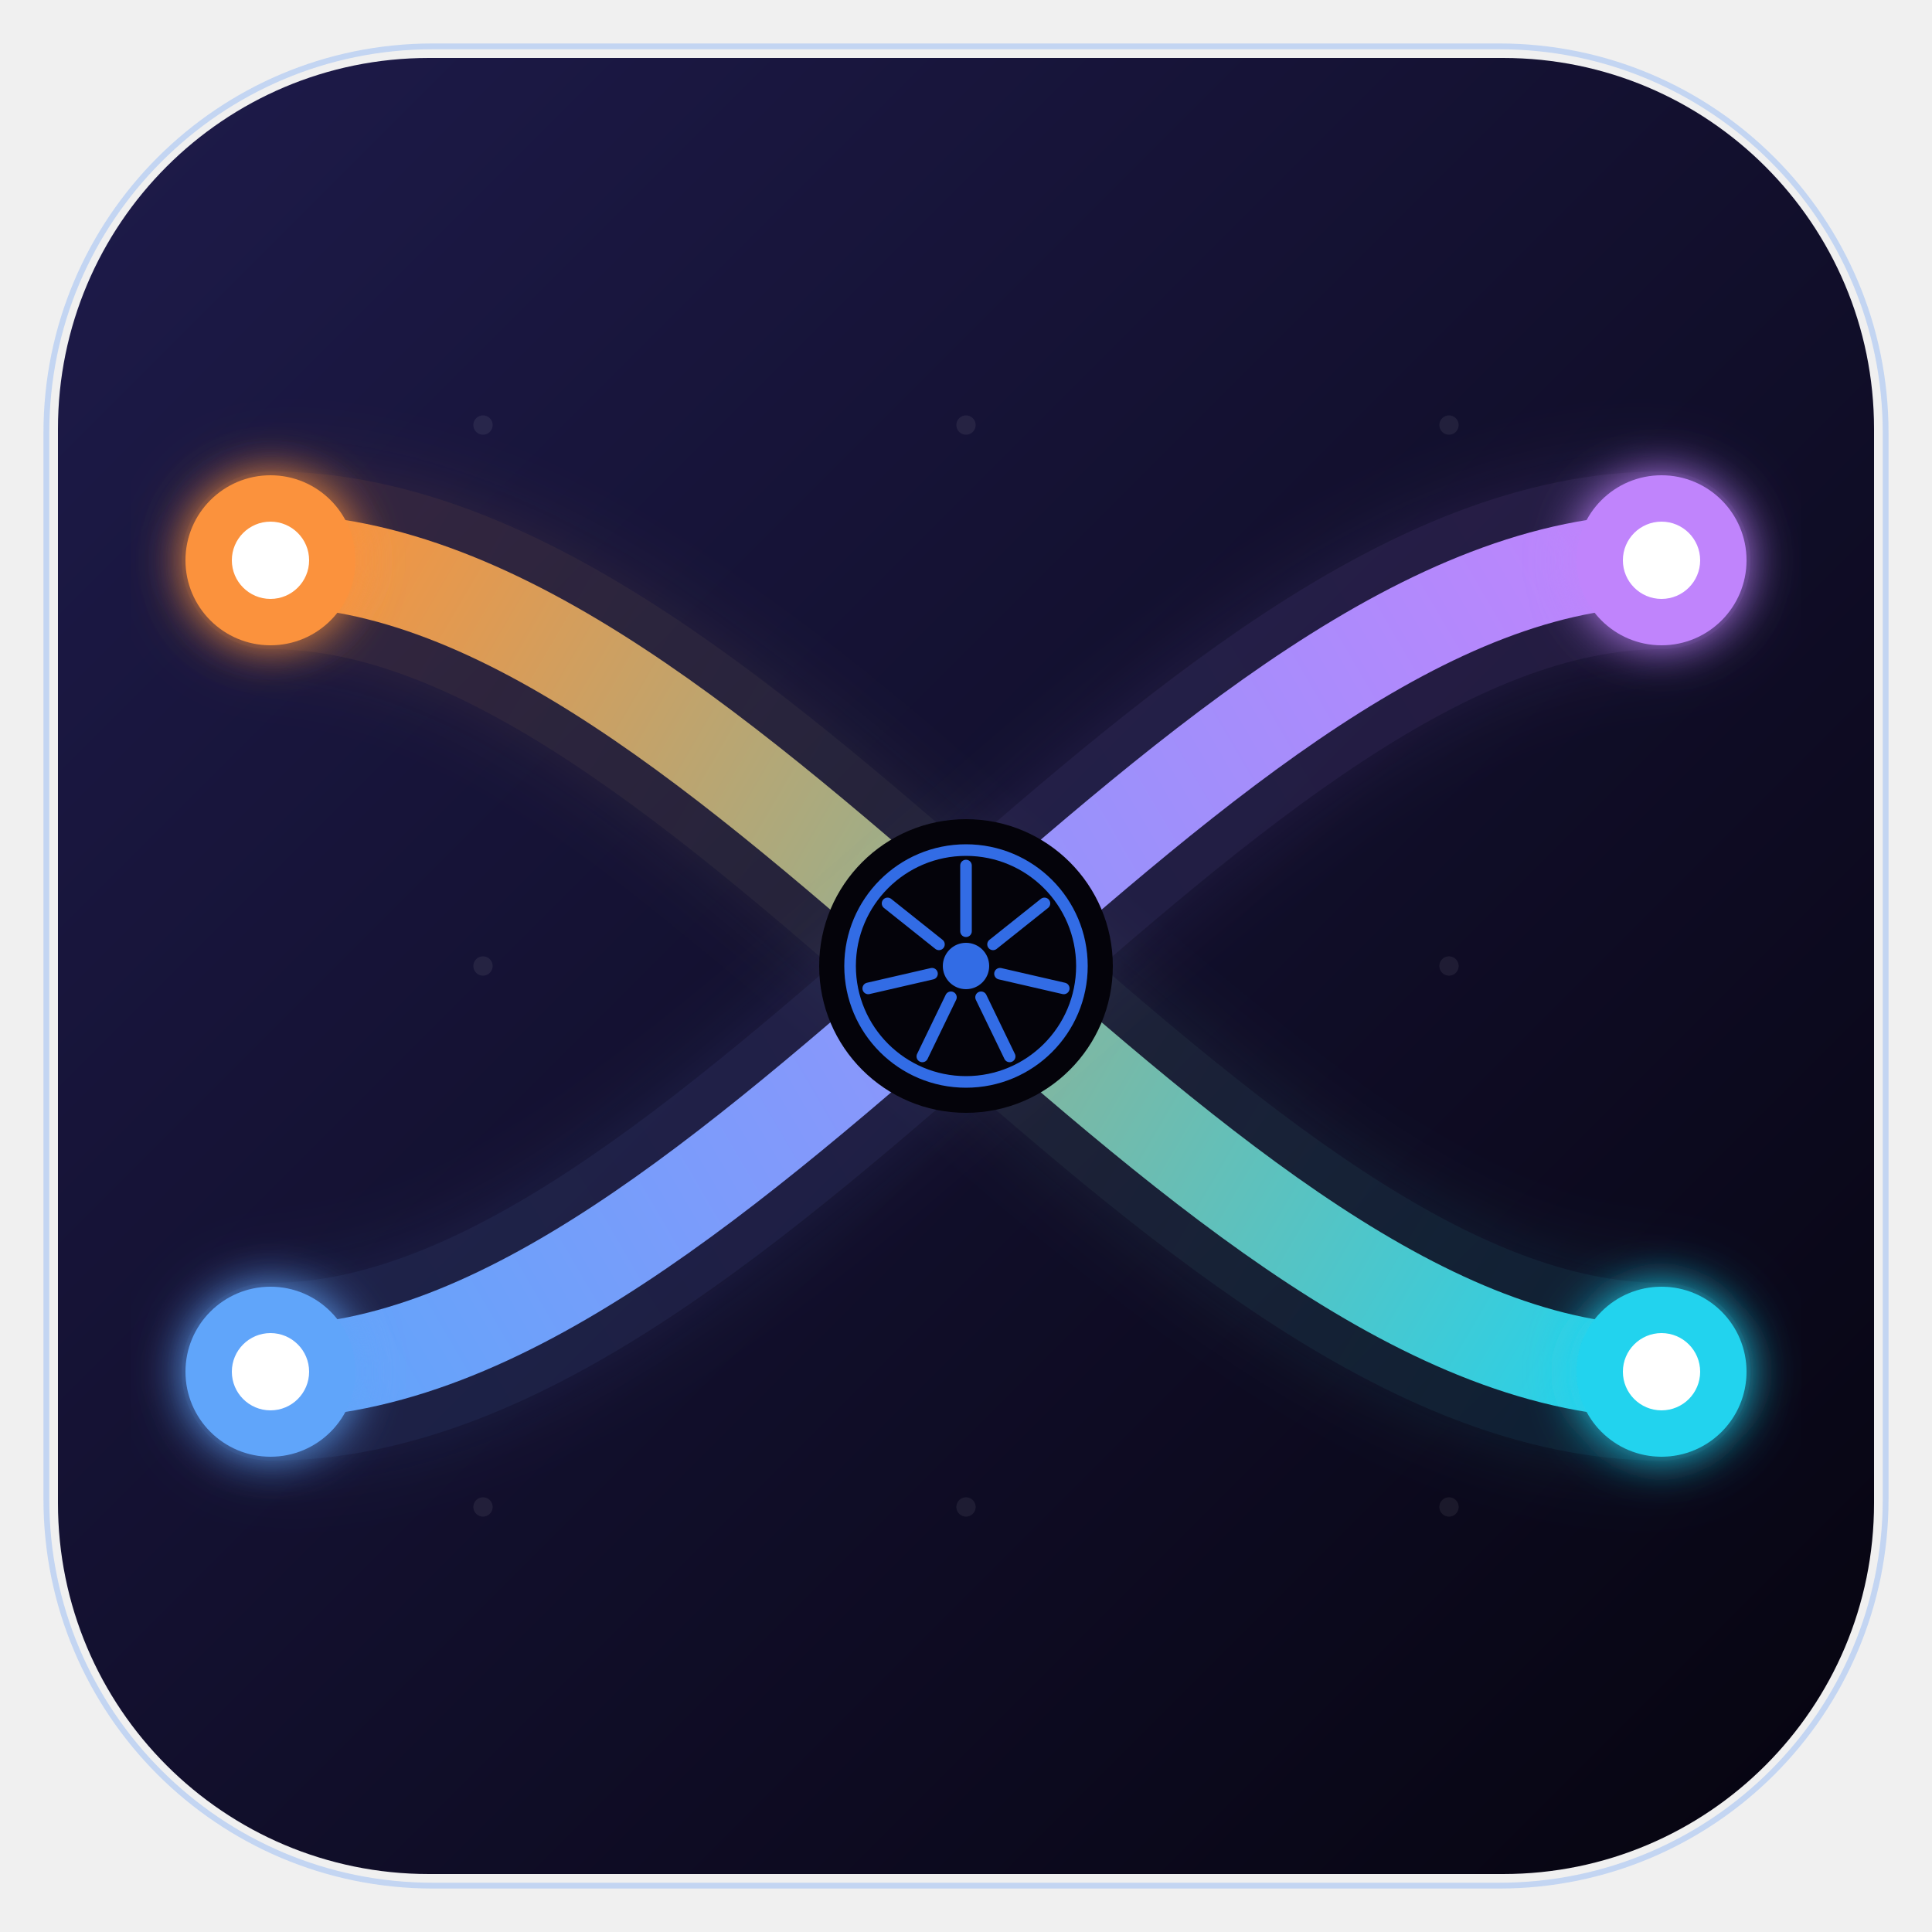
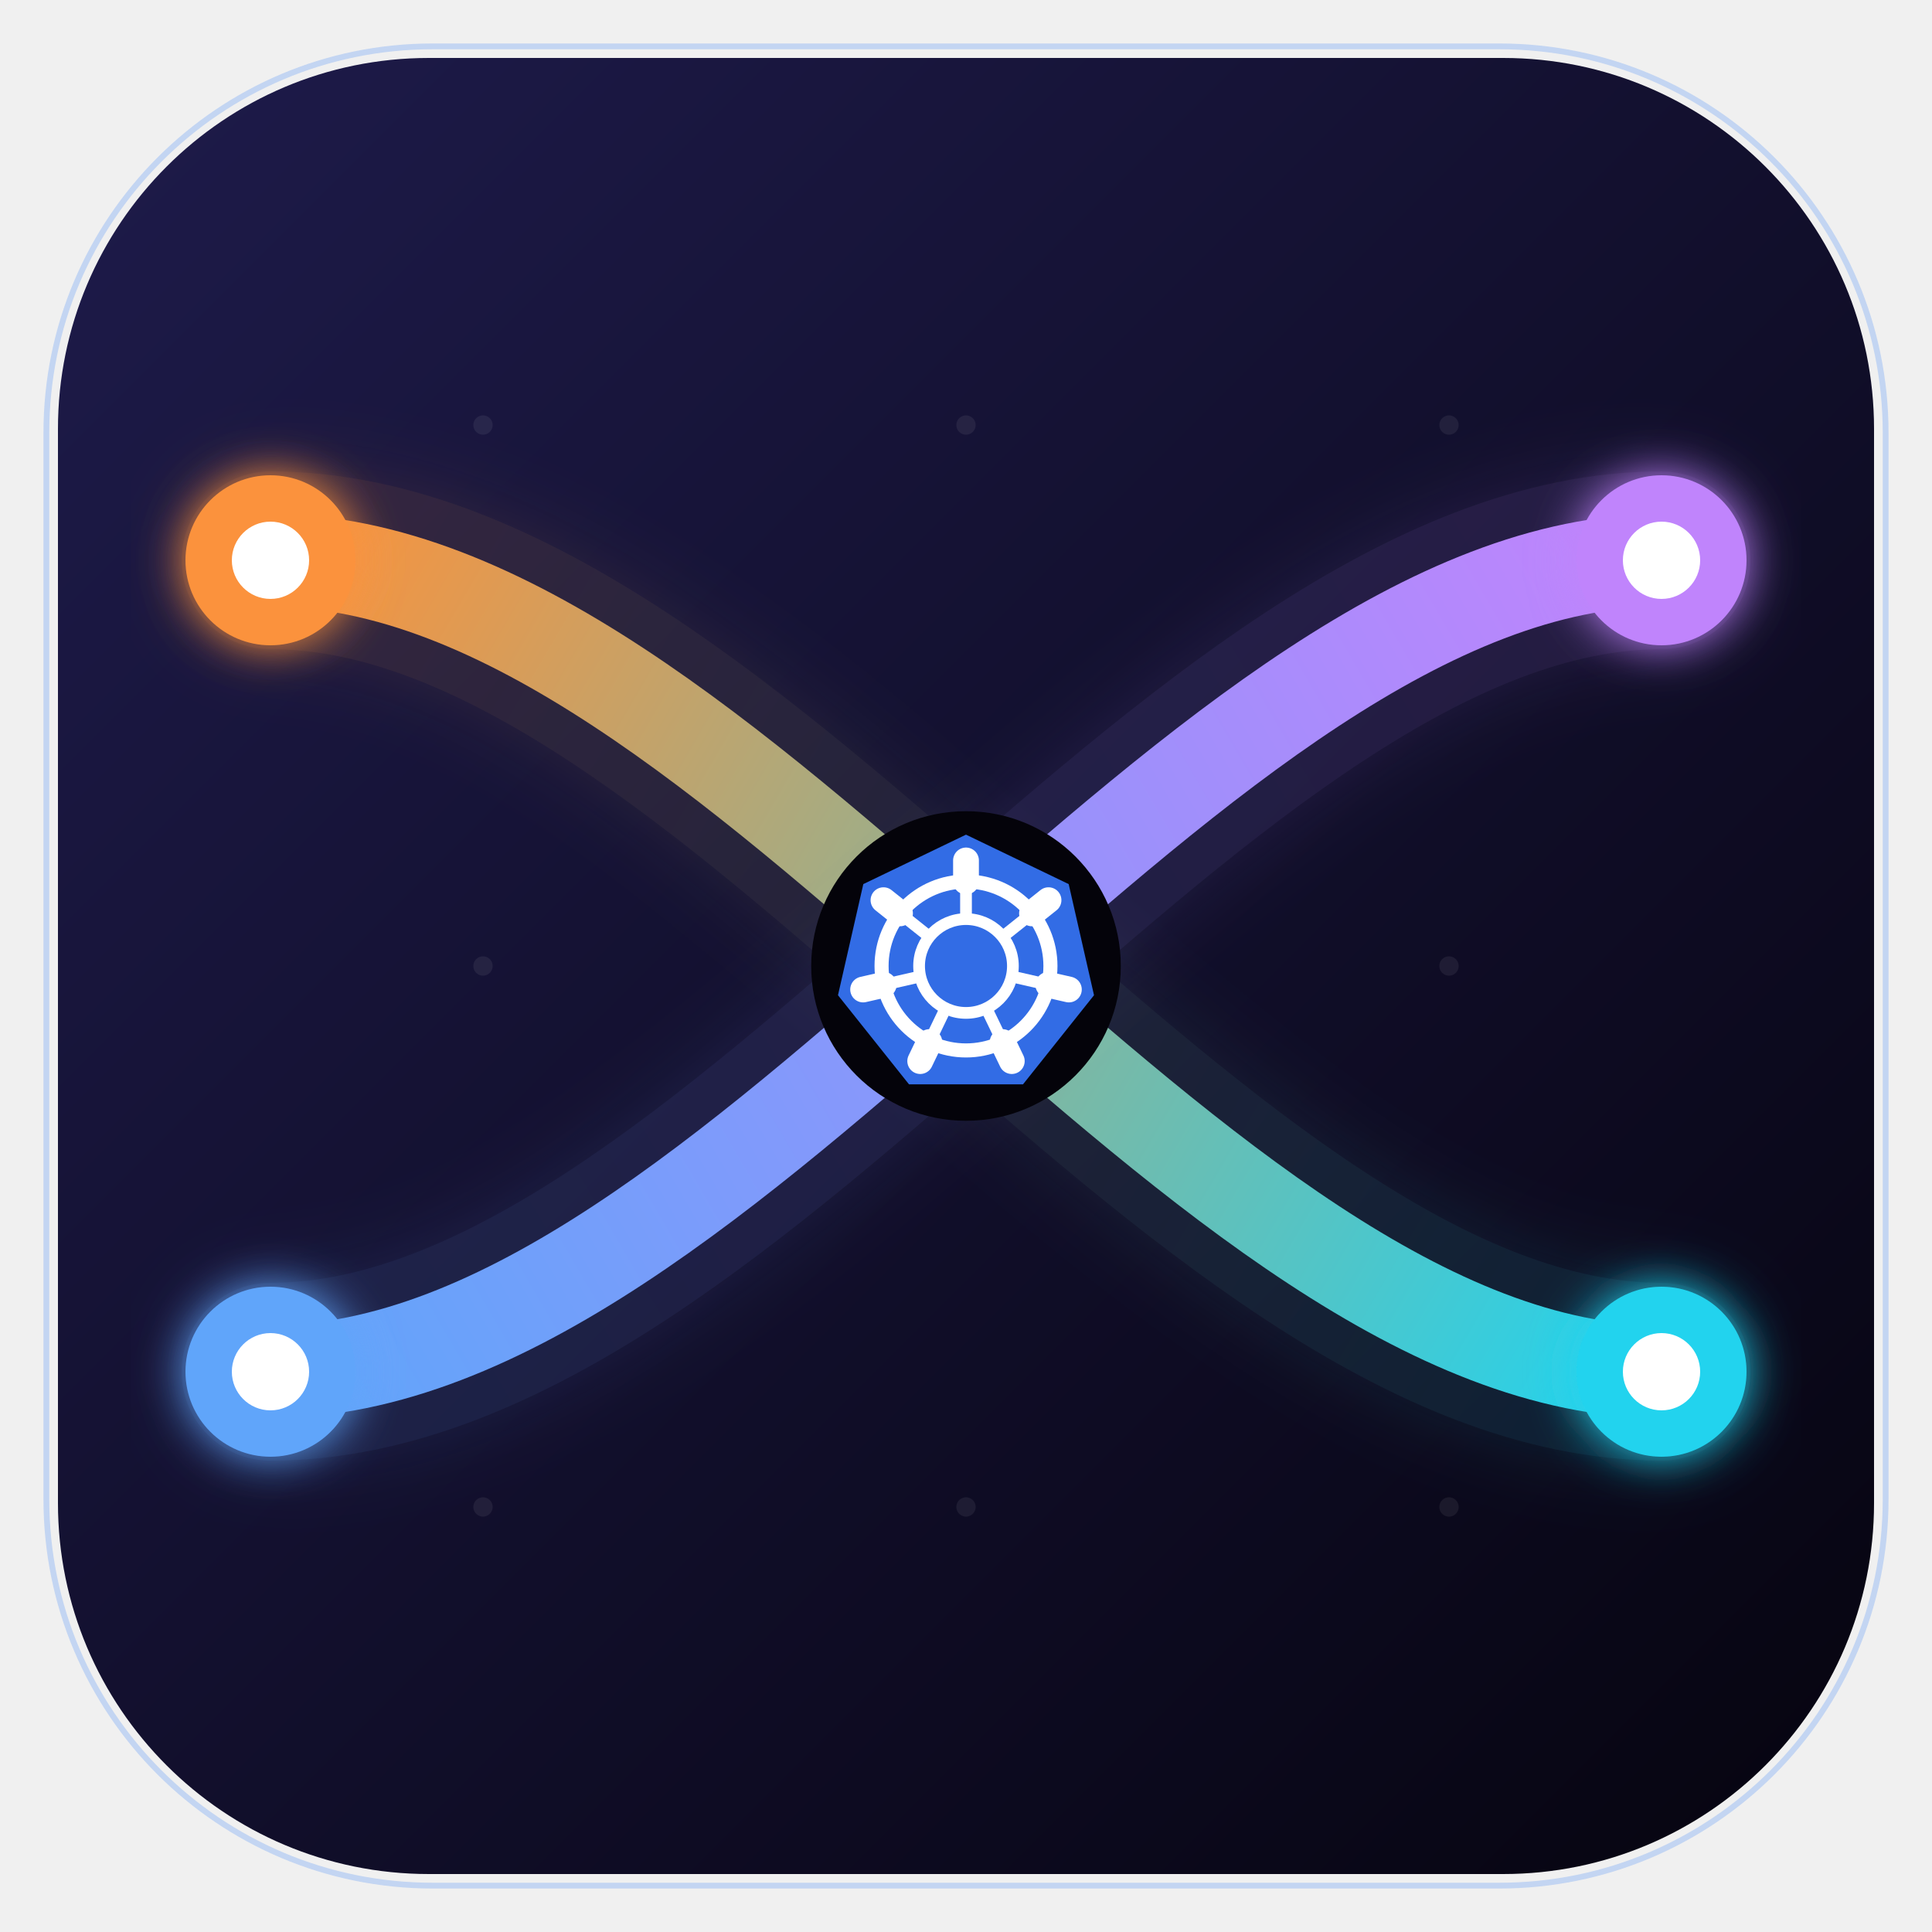
<svg xmlns="http://www.w3.org/2000/svg" viewBox="0 0 500 500" width="500" height="500">
  <defs>
    <linearGradient id="bg" x1="0" y1="0" x2="1" y2="1">
      <stop offset="0%" stop-color="#1e1b4b" />
      <stop offset="100%" stop-color="#06040f" />
    </linearGradient>
    <linearGradient id="gradA" x1="70" y1="145" x2="430" y2="355" gradientUnits="userSpaceOnUse">
      <stop offset="0%" stop-color="#fb923c" />
      <stop offset="100%" stop-color="#22d3ee" />
    </linearGradient>
    <linearGradient id="gradB" x1="70" y1="355" x2="430" y2="145" gradientUnits="userSpaceOnUse">
      <stop offset="0%" stop-color="#60a5fa" />
      <stop offset="100%" stop-color="#c084fc" />
    </linearGradient>
    <filter id="glow" x="-50%" y="-50%" width="200%" height="200%">
      <feGaussianBlur stdDeviation="6" result="blur" />
      <feMerge>
        <feMergeNode in="blur" />
        <feMergeNode in="SourceGraphic" />
      </feMerge>
    </filter>
    <filter id="pathglow" x="-10%" y="-30%" width="120%" height="160%">
      <feGaussianBlur stdDeviation="10" result="blur" />
      <feMerge>
        <feMergeNode in="blur" />
        <feMergeNode in="SourceGraphic" />
      </feMerge>
    </filter>
  </defs>
  <rect x="12" y="12" width="476" height="476" rx="100" fill="none" stroke="#3b82f6" stroke-width="1.5" opacity="0.25" />
  <rect x="15" y="15" width="470" height="470" rx="96" fill="url(#bg)" />
  <g fill="#ffffff" opacity="0.07">
    <circle cx="125" cy="110" r="2.5" />
    <circle cx="250" cy="110" r="2.5" />
    <circle cx="375" cy="110" r="2.5" />
    <circle cx="125" cy="250" r="2.5" />
    <circle cx="375" cy="250" r="2.5" />
    <circle cx="125" cy="390" r="2.5" />
    <circle cx="250" cy="390" r="2.5" />
    <circle cx="375" cy="390" r="2.5" />
  </g>
  <path d="M 70,145 C 190,145 310,355 430,355" stroke="url(#gradA)" stroke-width="46" fill="none" stroke-linecap="round" opacity="0.12" filter="url(#pathglow)" />
  <path d="M 70,145 C 190,145 310,355 430,355" stroke="url(#gradA)" stroke-width="24" fill="none" stroke-linecap="round" />
  <path d="M 70,355 C 190,355 310,145 430,145" stroke="url(#gradB)" stroke-width="46" fill="none" stroke-linecap="round" opacity="0.12" filter="url(#pathglow)" />
  <path d="M 70,355 C 190,355 310,145 430,145" stroke="url(#gradB)" stroke-width="24" fill="none" stroke-linecap="round" />
  <circle cx="70" cy="145" r="22" fill="#fb923c" filter="url(#glow)" />
  <circle cx="70" cy="145" r="10" fill="#fff" />
  <circle cx="70" cy="355" r="22" fill="#60a5fa" filter="url(#glow)" />
  <circle cx="70" cy="355" r="10" fill="#fff" />
  <circle cx="430" cy="355" r="22" fill="#22d3ee" filter="url(#glow)" />
  <circle cx="430" cy="355" r="10" fill="#fff" />
  <circle cx="430" cy="145" r="22" fill="#c084fc" filter="url(#glow)" />
  <circle cx="430" cy="145" r="10" fill="#fff" />
-   <circle cx="250" cy="250" r="38" fill="#04030a" />
-   <circle cx="250" cy="250" r="30" fill="none" stroke="#326CE5" stroke-width="3" />
-   <line x1="250" y1="241" x2="250" y2="224" stroke="#326CE5" stroke-width="3" stroke-linecap="round" />
-   <line x1="257" y1="244.4" x2="270.3" y2="233.8" stroke="#326CE5" stroke-width="3" stroke-linecap="round" />
-   <line x1="258.8" y1="252" x2="275.3" y2="255.8" stroke="#326CE5" stroke-width="3" stroke-linecap="round" />
-   <line x1="253.9" y1="258.1" x2="261.3" y2="273.4" stroke="#326CE5" stroke-width="3" stroke-linecap="round" />
-   <line x1="246.1" y1="258.1" x2="238.7" y2="273.4" stroke="#326CE5" stroke-width="3" stroke-linecap="round" />
-   <line x1="241.2" y1="252" x2="224.7" y2="255.8" stroke="#326CE5" stroke-width="3" stroke-linecap="round" />
-   <line x1="243" y1="244.4" x2="229.7" y2="233.8" stroke="#326CE5" stroke-width="3" stroke-linecap="round" />
-   <circle cx="250" cy="250" r="6" fill="#326CE5" />
+   <g transform="translate(250, 250) scale(1.214)">
+     <circle r="33" fill="#04030a" />
+     <polygon points="0,-28 21.89,-17.46 27.29,6.23 12.15,25.23 -12.15,25.23 -27.29,6.23 -21.89,-17.46" fill="#326CE5" />
+     <circle r="18" fill="none" stroke="white" stroke-width="3" />
+     <circle r="10" fill="none" stroke="white" stroke-width="2.5" />
+     <line x1="0" y1="-10" x2="0" y2="-18" stroke="white" stroke-width="2.5" />
+     <line x1="7.82" y1="-6.24" x2="14.07" y2="-11.22" stroke="white" stroke-width="2.5" />
+     <line x1="9.75" y1="2.23" x2="17.55" y2="4.01" stroke="white" stroke-width="2.5" />
+     <line x1="4.34" y1="9.01" x2="7.81" y2="16.22" stroke="white" stroke-width="2.5" />
+     <line x1="-4.34" y1="9.01" x2="-7.81" y2="16.22" stroke="white" stroke-width="2.5" />
+     <line x1="-9.75" y1="2.23" x2="-17.55" y2="4.01" stroke="white" stroke-width="2.5" />
+     <line x1="-7.82" y1="-6.24" x2="-14.07" y2="-11.22" stroke="white" stroke-width="2.5" />
+     <line x1="0" y1="-18" x2="0" y2="-22.5" stroke="white" stroke-width="5.5" stroke-linecap="round" />
+     <line x1="14.07" y1="-11.22" x2="17.59" y2="-14.03" stroke="white" stroke-width="5.5" stroke-linecap="round" />
+     <line x1="17.55" y1="4.01" x2="21.93" y2="5.01" stroke="white" stroke-width="5.5" stroke-linecap="round" />
+     <line x1="7.81" y1="16.22" x2="9.76" y2="20.27" stroke="white" stroke-width="5.5" stroke-linecap="round" />
+     <line x1="-7.81" y1="16.22" x2="-9.76" y2="20.27" stroke="white" stroke-width="5.5" stroke-linecap="round" />
+     <line x1="-17.55" y1="4.01" x2="-21.93" y2="5.01" stroke="white" stroke-width="5.5" stroke-linecap="round" />
+     <line x1="-14.07" y1="-11.22" x2="-17.59" y2="-14.03" stroke="white" stroke-width="5.5" stroke-linecap="round" />
+     <circle r="3.5" fill="#326CE5" />
+   </g>
</svg>
